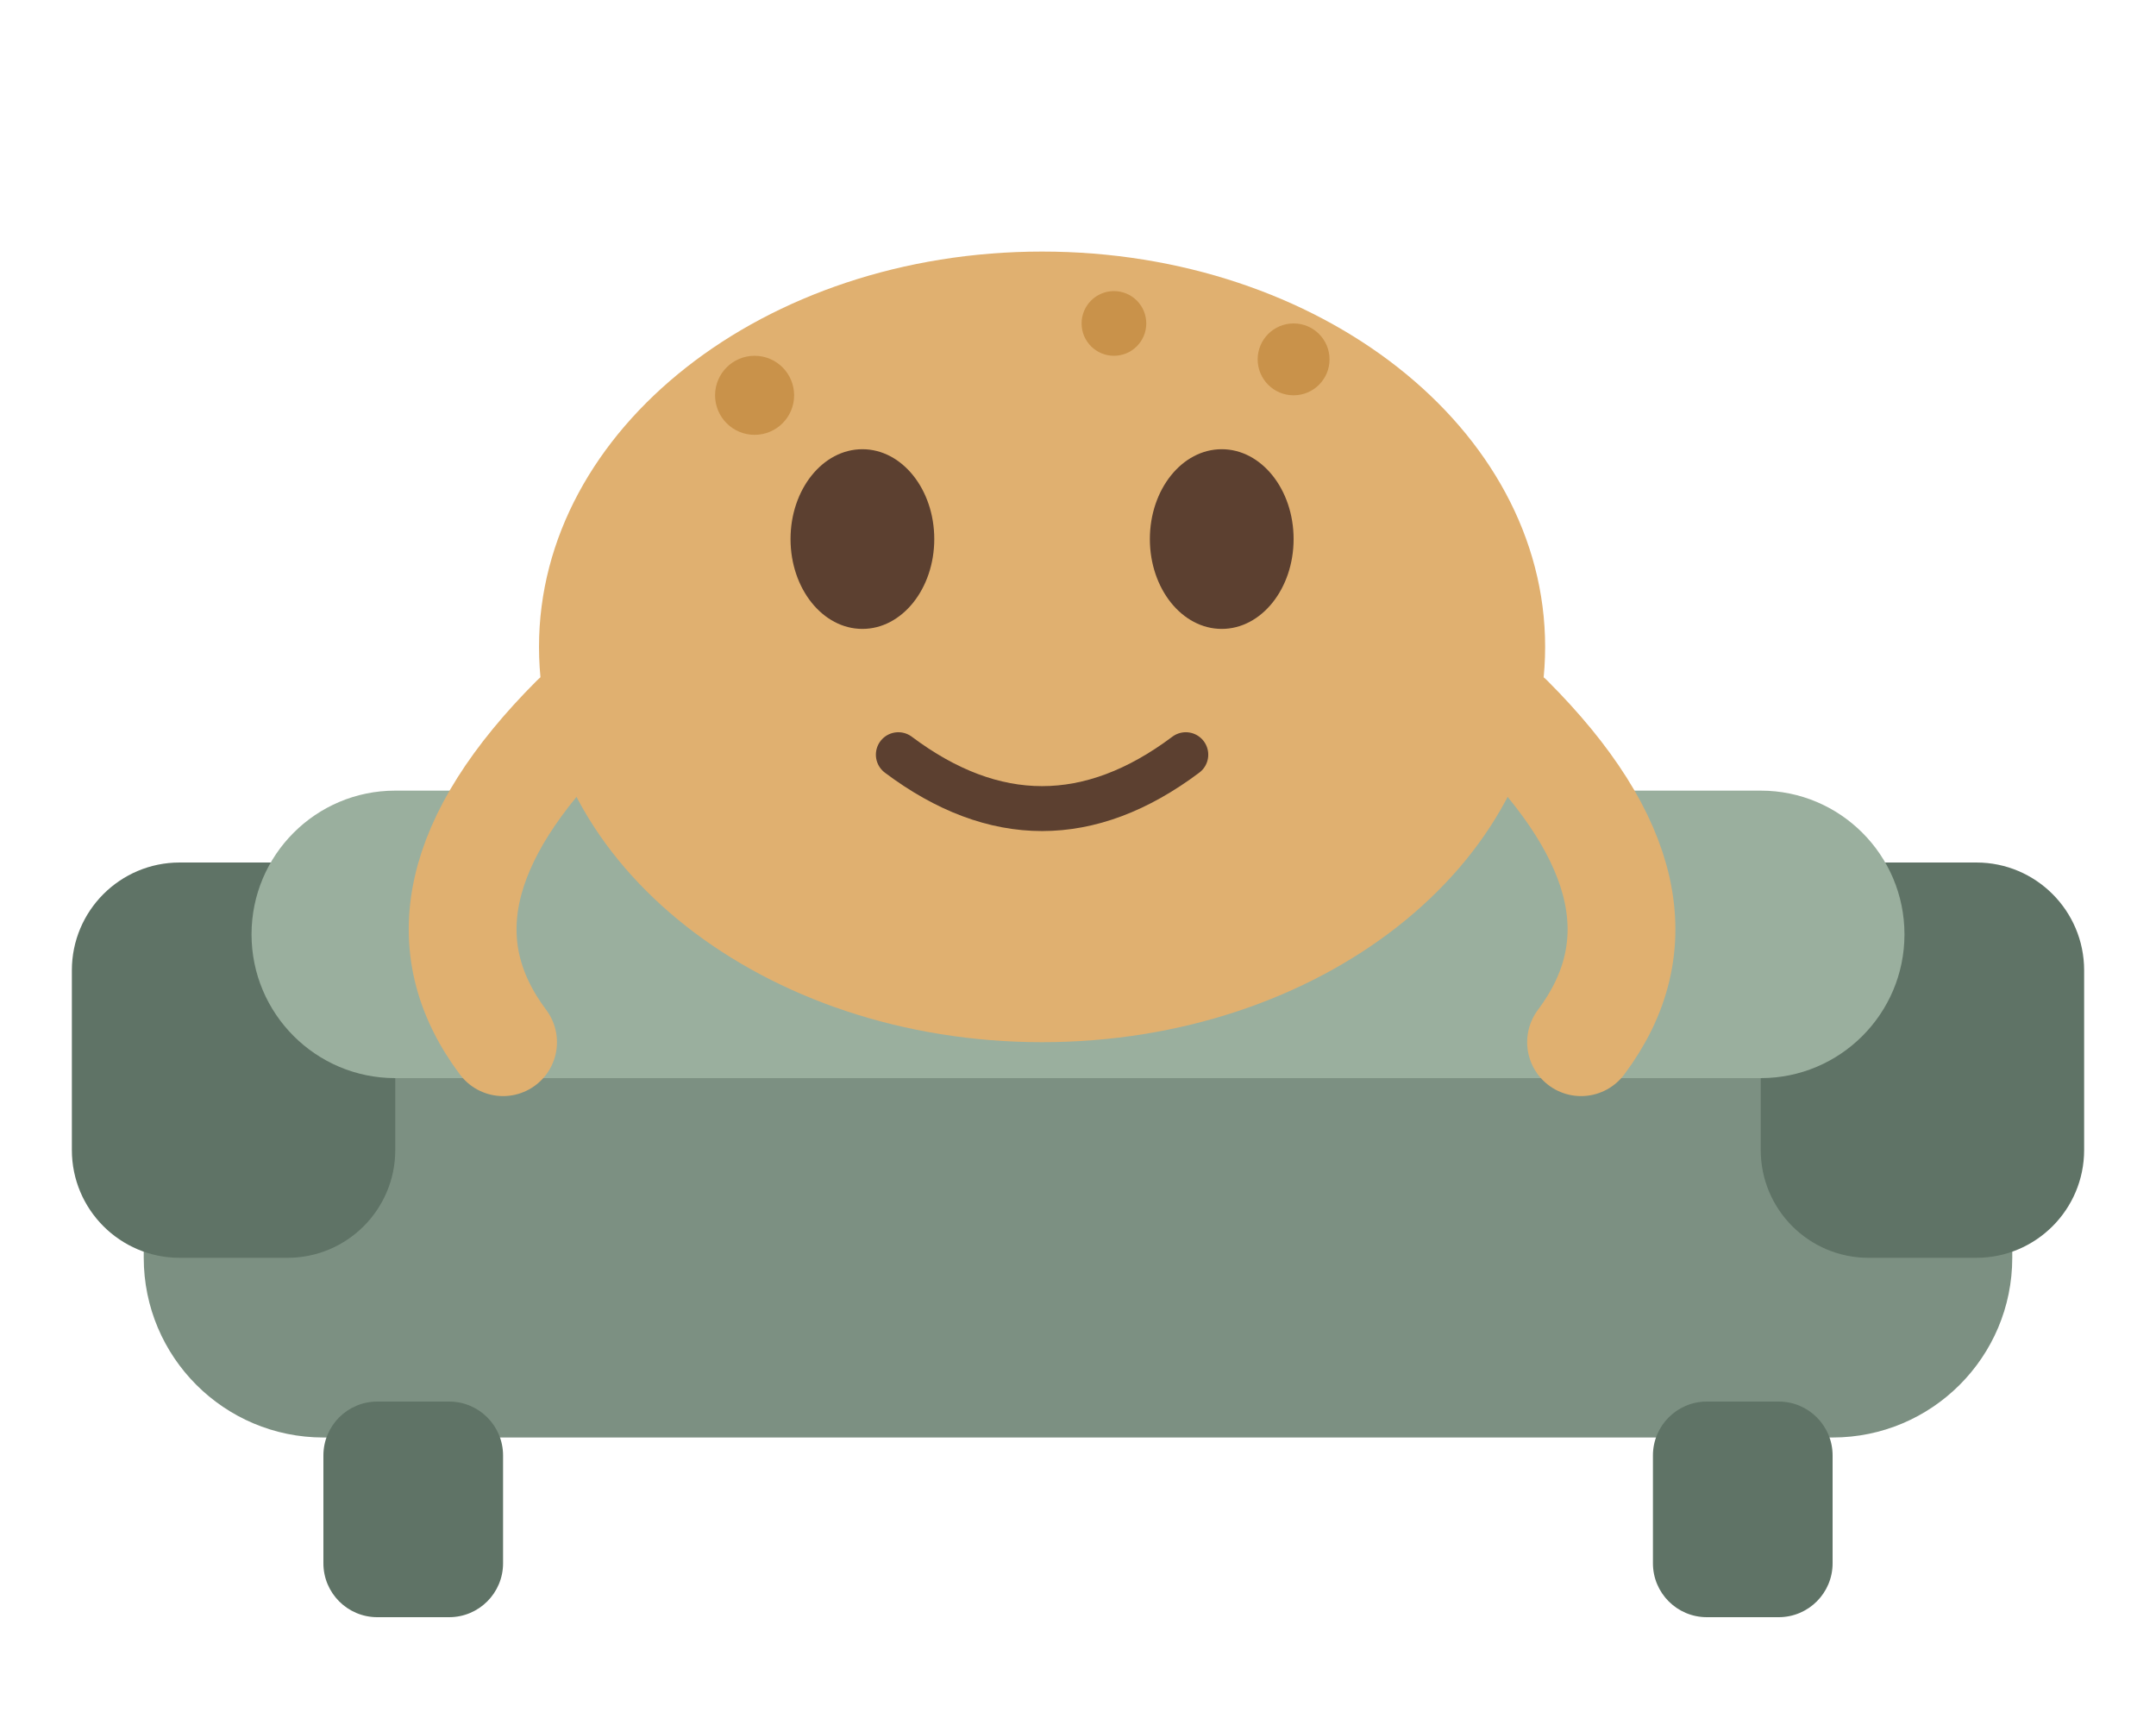
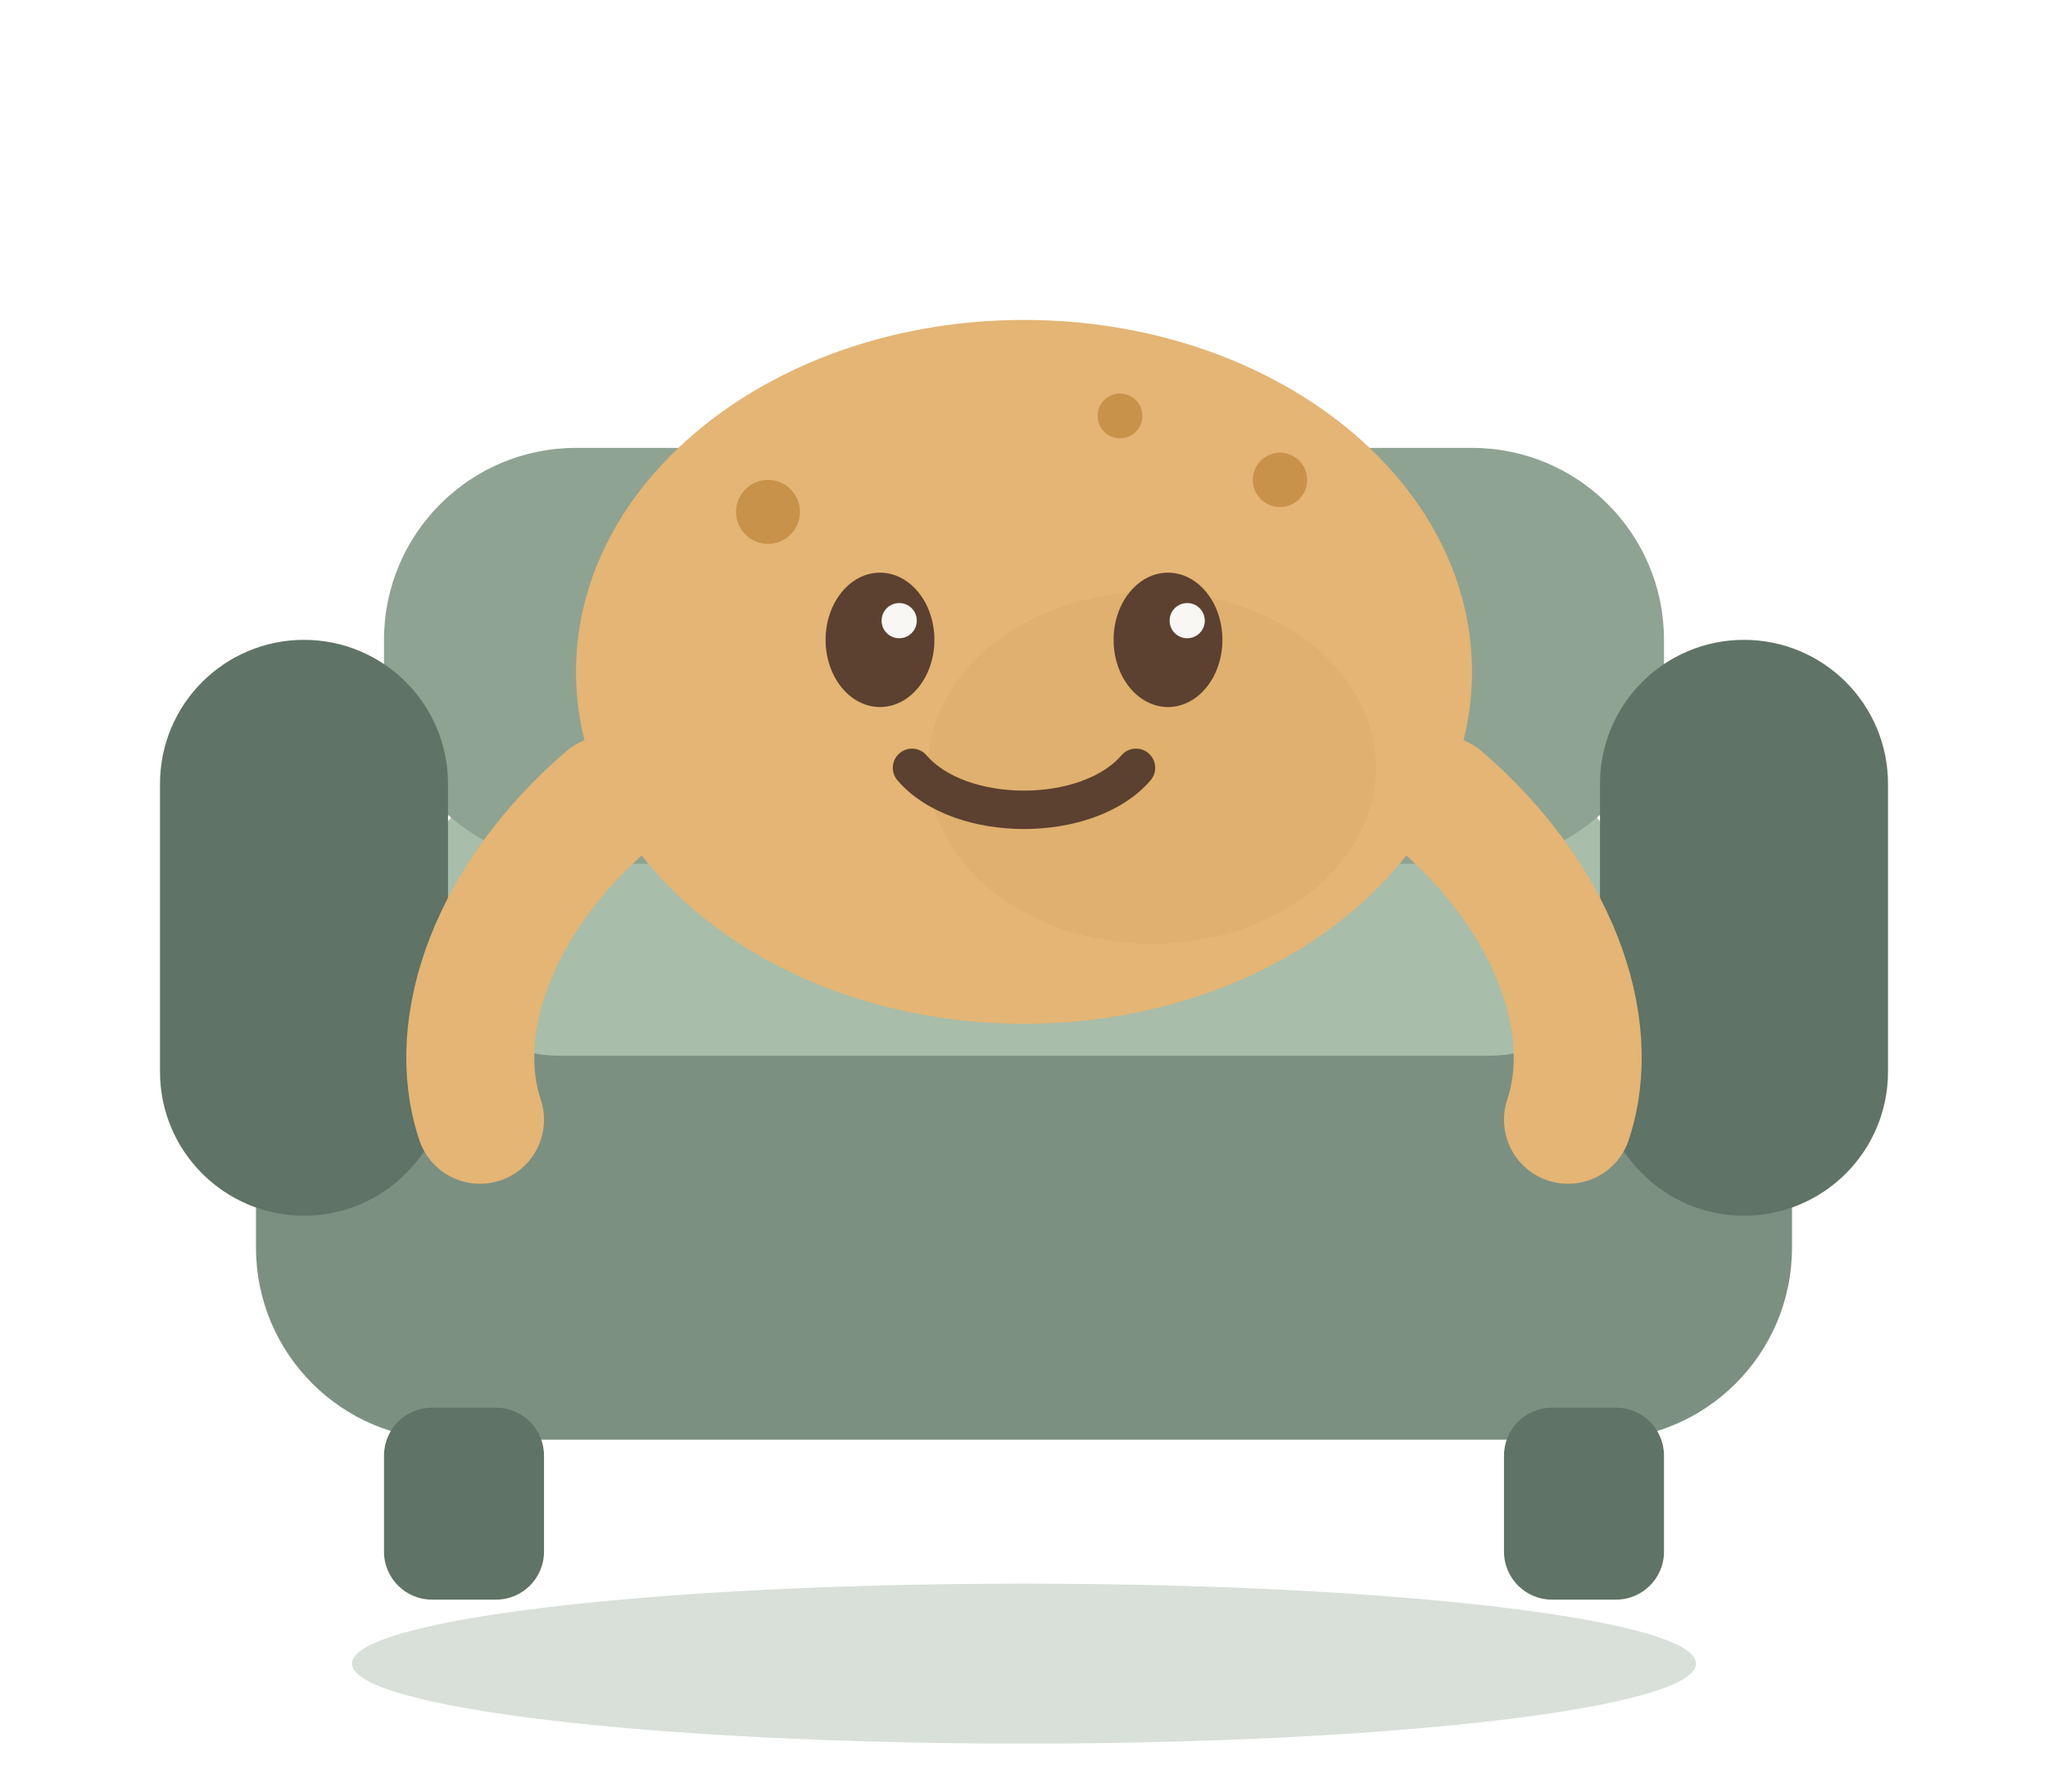
- <svg xmlns="http://www.w3.org/2000/svg" viewBox="0 0 120 96" role="img" aria-label="Couch Potato logo">
-   <rect x="8" y="52" width="104" height="28" rx="10" fill="#7c9082" />
-   <rect x="4" y="48" width="18" height="22" rx="6" fill="#5f7366" />
-   <rect x="98" y="48" width="18" height="22" rx="6" fill="#5f7366" />
-   <rect x="14" y="44" width="92" height="16" rx="8" fill="#9aaf9e" />
-   <rect x="18" y="78" width="10" height="12" rx="3" fill="#5f7366" />
-   <rect x="92" y="78" width="10" height="12" rx="3" fill="#5f7366" />
-   <ellipse cx="58" cy="36" rx="28" ry="22" fill="#e0b070" />
-   <ellipse cx="48" cy="30" rx="4" ry="5" fill="#5c4030" />
-   <ellipse cx="68" cy="30" rx="4" ry="5" fill="#5c4030" />
-   <path d="M50 42 Q58 48 66 42" fill="none" stroke="#5c4030" stroke-width="2.5" stroke-linecap="round" />
-   <circle cx="42" cy="22" r="2.2" fill="#c9924a" />
-   <circle cx="72" cy="20" r="2" fill="#c9924a" />
-   <circle cx="62" cy="18" r="1.8" fill="#c9924a" />
-   <path d="M32 40 Q22 50 28 58" fill="none" stroke="#e0b070" stroke-width="6" stroke-linecap="round" />
-   <path d="M84 40 Q94 50 88 58" fill="none" stroke="#e0b070" stroke-width="6" stroke-linecap="round" />
+ <svg xmlns="http://www.w3.org/2000/svg" viewBox="0 0 128 112" fill="none" role="img" aria-label="Couch Potato">
+   <ellipse cx="64" cy="104" rx="42" ry="5" fill="#d8e0d9" />
+   <rect x="16" y="56" width="96" height="34" rx="12" fill="#7c9082" />
+   <rect x="26" y="48" width="76" height="18" rx="9" fill="#a8bdaa" />
+   <rect x="24" y="28" width="80" height="26" rx="12" fill="#8fa393" />
+   <line x1="64" y1="32" x2="64" y2="52" stroke="#7c9082" stroke-width="2" stroke-linecap="round" opacity="0.4" />
+   <rect x="10" y="40" width="18" height="36" rx="9" fill="#5f7366" />
+   <rect x="100" y="40" width="18" height="36" rx="9" fill="#5f7366" />
+   <rect x="24" y="88" width="10" height="12" rx="3" fill="#5f7366" />
+   <rect x="94" y="88" width="10" height="12" rx="3" fill="#5f7366" />
+   <ellipse cx="64" cy="42" rx="28" ry="22" fill="#e4b574" />
+   <ellipse cx="72" cy="48" rx="14" ry="11" fill="#d4a05e" opacity="0.28" />
+   <circle cx="48" cy="32" r="2" fill="#c9924a" />
+   <circle cx="80" cy="30" r="1.7" fill="#c9924a" />
+   <circle cx="70" cy="26" r="1.4" fill="#c9924a" />
+   <ellipse cx="55" cy="40" rx="3.4" ry="4.2" fill="#5c4030" />
+   <ellipse cx="73" cy="40" rx="3.4" ry="4.2" fill="#5c4030" />
+   <circle cx="56.2" cy="38.8" r="1.1" fill="#f8f7f4" />
+   <circle cx="74.2" cy="38.8" r="1.1" fill="#f8f7f4" />
+   <path d="M57 48c3 3.5 11 3.5 14 0" stroke="#5c4030" stroke-width="2.4" stroke-linecap="round" />
+   <path d="M38 50c-7 6-10 14-8 20" stroke="#e4b574" stroke-width="8" stroke-linecap="round" />
+   <path d="M90 50c7 6 10 14 8 20" stroke="#e4b574" stroke-width="8" stroke-linecap="round" />
</svg>
